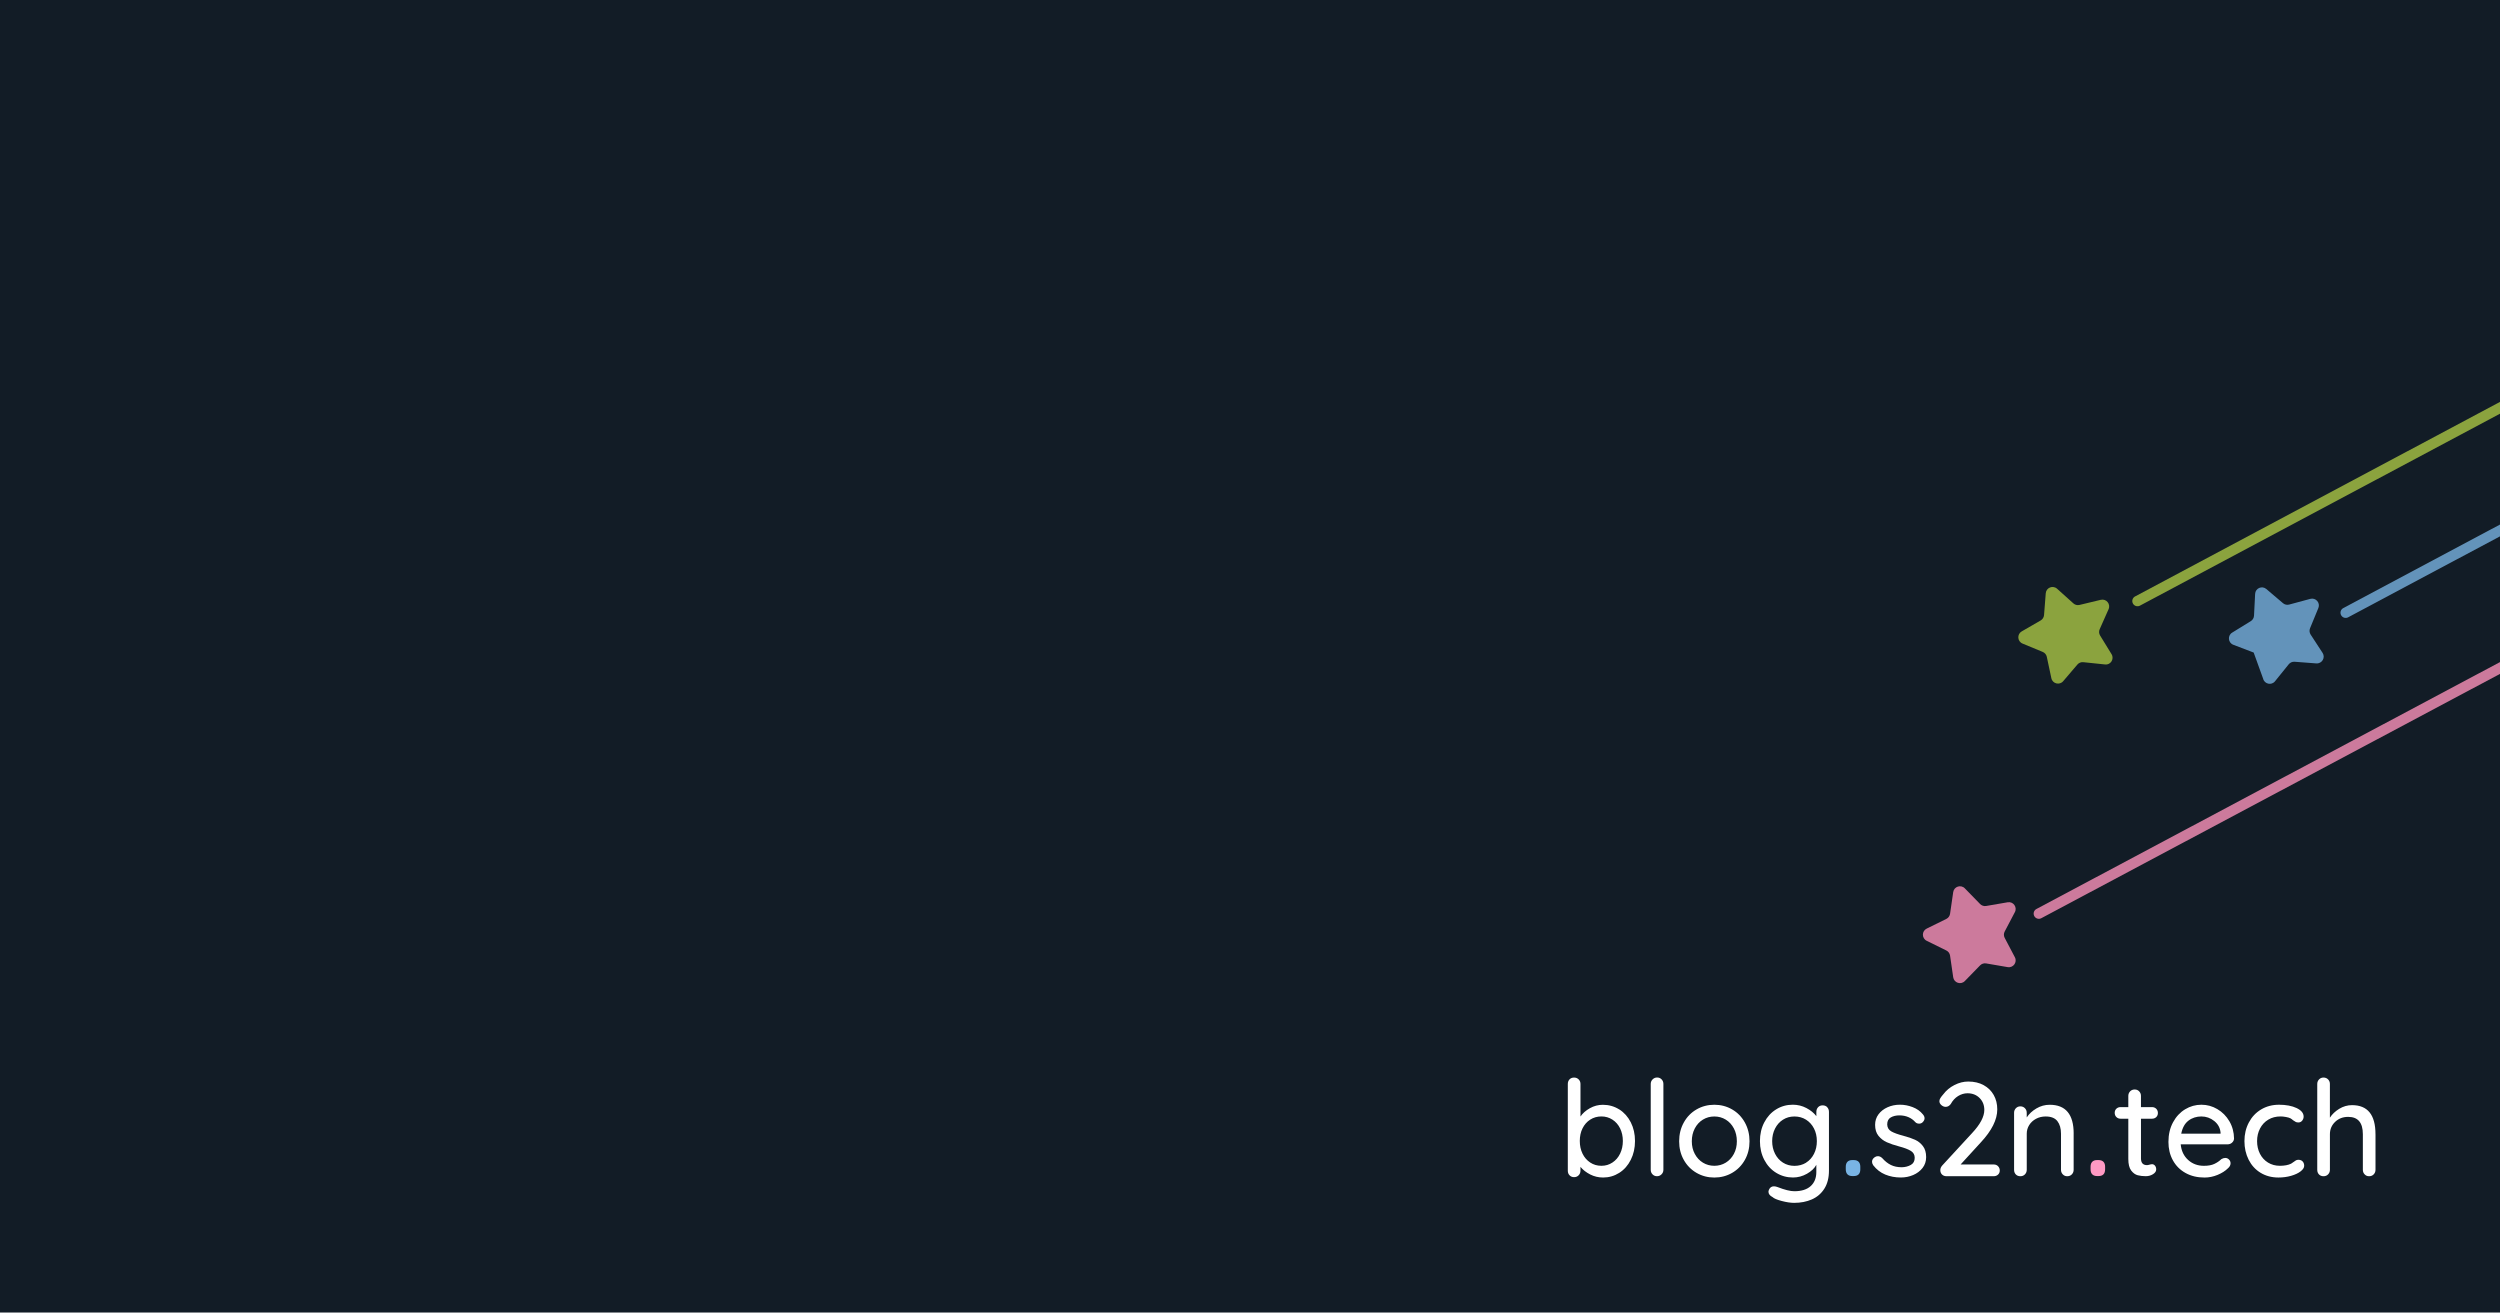
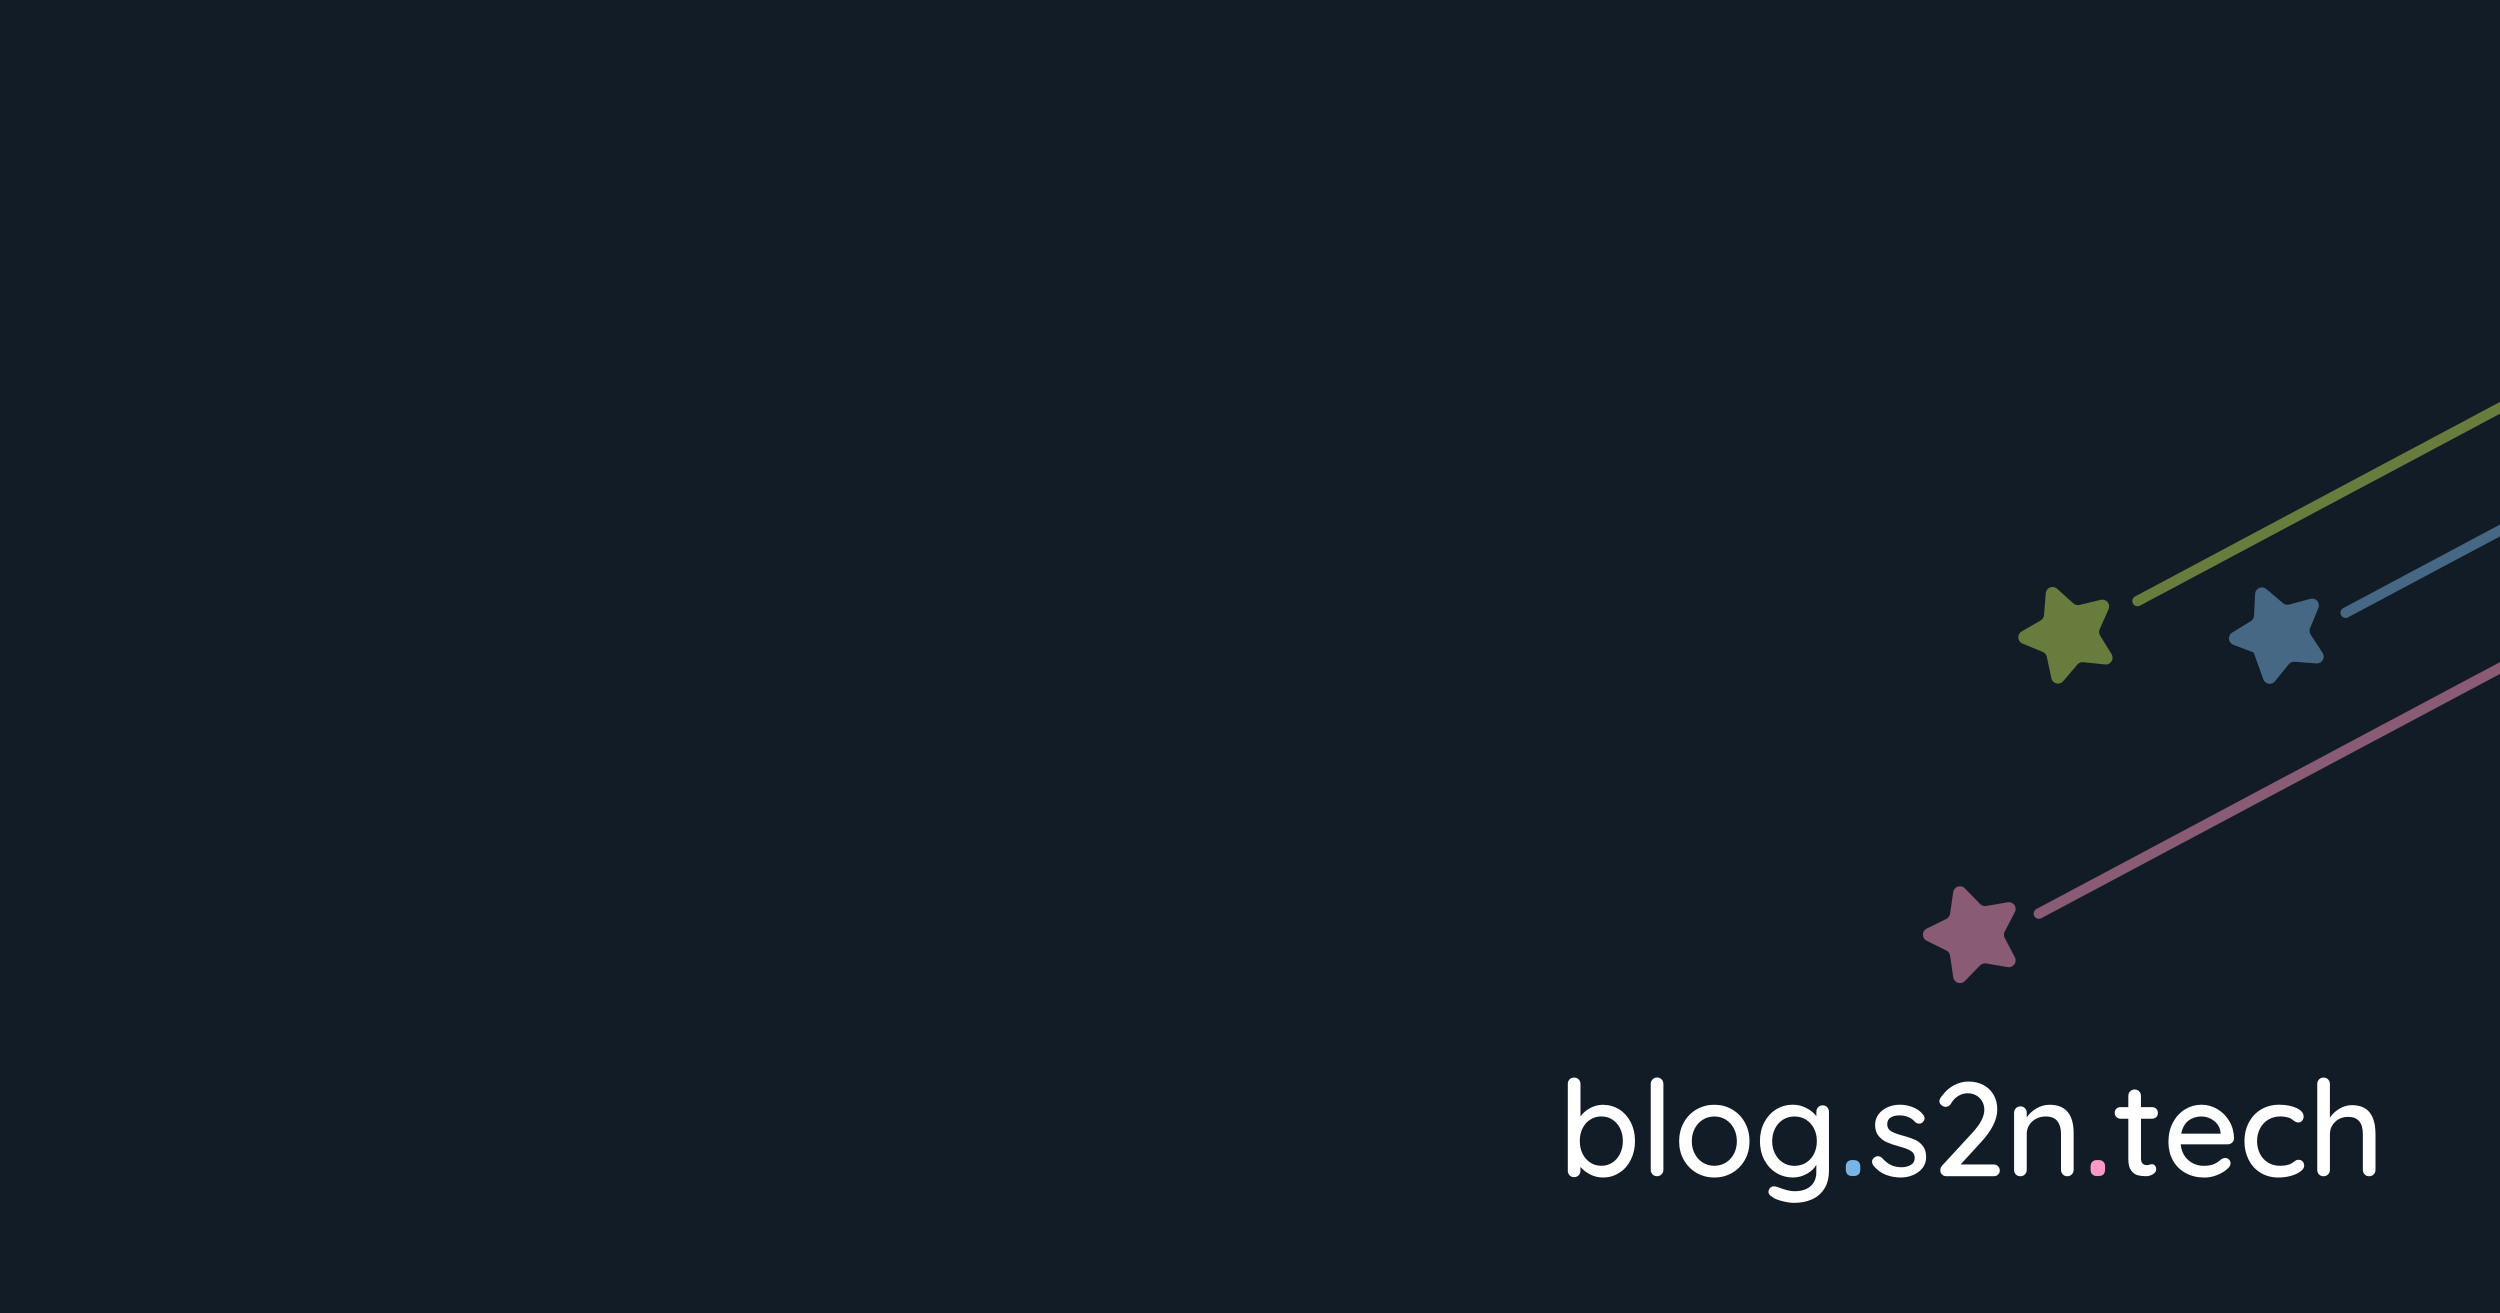
<svg xmlns="http://www.w3.org/2000/svg" viewBox="0 0 1200 630">
  <defs>
-     <style>.f{fill:#fff}</style>
+     <style>.f{fill:#fff}.g{fill:#ff99c3}.j{fill:#79b4e4}</style>
  </defs>
-   <path id="a" d="M0 0h1200v630H0z" style="fill:#121c26" />
-   <g id="b">
-     <path d="M1396.45 91.01 1026 288.5" style="stroke:#8ba33e;fill:none;stroke-linecap:round;stroke-miterlimit:10;stroke-width:5px" />
-     <path d="m1442.83 125.15-316.9 168.95" style="fill:none;stroke-linecap:round;stroke-miterlimit:10;stroke-width:5px;stroke:#6393ba" />
-     <path d="M1408.89 209.37 978.65 438.53" style="stroke:#cc7a9c;fill:none;stroke-linecap:round;stroke-miterlimit:10;stroke-width:5px" />
-     <path d="m1010.43 318.94-10.46-1.09c-1.07-.11-2.12.31-2.82 1.13l-6.83 8c-1.76 2.06-5.11 1.21-5.67-1.44l-2.19-10.28a3.248 3.248 0 0 0-1.94-2.33l-9.71-4.02c-2.5-1.03-2.73-4.49-.39-5.84l9.1-5.26a3.26 3.26 0 0 0 1.62-2.57l.82-10.48c.21-2.7 3.42-3.98 5.44-2.17l7.82 7.03c.8.72 1.9 1 2.94.75l10.22-2.46c2.63-.63 4.84 2.03 3.74 4.5l-4.27 9.61c-.44.98-.36 2.11.2 3.03l5.5 8.96c1.41 2.31-.43 5.23-3.12 4.95Z" style="fill:#8ba33e" />
-     <path d="m1111.87 318.44-10.48-.8c-1.07-.08-2.11.37-2.79 1.2l-6.6 8.18c-1.7 2.1-5.07 1.35-5.71-1.28l-4.49-12.42c-.25-1.04 1.01.3 0-.08l-9.82-3.75c-2.53-.97-2.85-4.41-.55-5.83l8.95-5.51c.91-.56 1.49-1.54 1.55-2.61l.53-10.5c.14-2.7 3.31-4.07 5.37-2.32l8.01 6.81c.82.7 1.93.94 2.96.66l10.15-2.74c2.61-.7 4.9 1.89 3.87 4.39l-4 9.72c-.41.99-.3 2.12.28 3.02l5.74 8.81c1.48 2.27-.29 5.24-2.98 5.04Z" style="fill:#6393ba" />
-     <path d="m967.14 437.82-4.89 9.31c-.5.95-.5 2.09 0 3.04l4.89 9.31c1.26 2.39-.77 5.19-3.44 4.74l-10.36-1.78c-1.06-.18-2.14.17-2.89.94l-7.34 7.53c-1.89 1.94-5.18.87-5.57-1.81l-1.51-10.41a3.26 3.26 0 0 0-1.79-2.46l-9.43-4.65c-2.43-1.2-2.43-4.66 0-5.85l9.43-4.65a3.29 3.29 0 0 0 1.79-2.46l1.51-10.41c.39-2.68 3.68-3.75 5.57-1.81l7.34 7.53c.75.77 1.83 1.12 2.89.94l10.36-1.78c2.67-.46 4.7 2.34 3.44 4.74Z" style="fill:#cc7a9c" />
+   <path id="a" d="M-1-1h1202v632H-1z" style="fill:#121c26" />
+   <g id="b" style="opacity:.5">
+     <path d="M1396.45 91.01 1026 288.5" style="fill:none;stroke-linecap:round;stroke-miterlimit:10;stroke-width:5px;stroke:#bcdc54" />
+     <path d="m1442.83 125.15-316.9 168.95" style="stroke:#79b4e4;fill:none;stroke-linecap:round;stroke-miterlimit:10;stroke-width:5px" />
+     <path d="M1408.89 209.37 978.65 438.53" style="stroke:#ff99c3;fill:none;stroke-linecap:round;stroke-miterlimit:10;stroke-width:5px" />
+     <path d="m1010.43 318.94-10.46-1.09c-1.07-.11-2.12.31-2.82 1.13l-6.83 8c-1.76 2.06-5.11 1.21-5.67-1.44l-2.19-10.28a3.248 3.248 0 0 0-1.94-2.33l-9.71-4.02c-2.5-1.03-2.73-4.49-.39-5.84l9.1-5.26a3.26 3.26 0 0 0 1.62-2.57l.82-10.48c.21-2.7 3.42-3.98 5.44-2.17l7.82 7.03c.8.72 1.9 1 2.94.75l10.22-2.46c2.63-.63 4.84 2.03 3.74 4.5l-4.27 9.61c-.44.98-.36 2.11.2 3.03l5.5 8.96c1.41 2.31-.43 5.23-3.12 4.95Z" style="fill:#bcdc54" />
+     <path d="m1111.87 318.44-10.48-.8c-1.07-.08-2.11.37-2.79 1.2l-6.6 8.18c-1.7 2.1-5.07 1.35-5.71-1.28l-4.49-12.42c-.25-1.04 1.01.3 0-.08l-9.82-3.75c-2.53-.97-2.85-4.41-.55-5.83l8.95-5.51c.91-.56 1.49-1.54 1.55-2.61l.53-10.5c.14-2.7 3.31-4.07 5.37-2.32l8.01 6.81c.82.7 1.93.94 2.96.66l10.15-2.74c2.61-.7 4.9 1.89 3.87 4.39l-4 9.72c-.41.99-.3 2.12.28 3.02l5.74 8.81c1.48 2.27-.29 5.24-2.98 5.04Z" class="j" />
+     <path d="m967.14 437.82-4.89 9.31c-.5.95-.5 2.09 0 3.04l4.89 9.31c1.26 2.39-.77 5.19-3.44 4.74l-10.36-1.78c-1.06-.18-2.14.17-2.89.94l-7.34 7.53c-1.89 1.94-5.18.87-5.57-1.81l-1.51-10.41a3.26 3.26 0 0 0-1.79-2.46l-9.43-4.65c-2.43-1.2-2.43-4.66 0-5.85l9.43-4.65a3.29 3.29 0 0 0 1.79-2.46l1.51-10.41c.39-2.68 3.68-3.75 5.57-1.81l7.34 7.53c.75.77 1.83 1.12 2.89.94l10.36-1.78c2.67-.46 4.7 2.34 3.44 4.74Z" class="g" />
  </g>
  <g id="d">
    <path d="M777.24 532.51c2.35 1.49 4.19 3.56 5.54 6.21 1.34 2.65 2.02 5.63 2.02 8.96s-.67 6.34-2.02 9.02c-1.34 2.69-3.19 4.78-5.54 6.27-2.35 1.49-4.93 2.24-7.74 2.24-2.22 0-4.29-.49-6.21-1.47s-3.48-2.2-4.67-3.65v1.86c0 .85-.29 1.58-.86 2.18-.58.6-1.31.9-2.21.9s-1.57-.29-2.14-.86c-.58-.58-.86-1.31-.86-2.21V520.3c0-.9.28-1.63.83-2.21.55-.58 1.28-.86 2.18-.86s1.63.3 2.21.9c.58.6.86 1.32.86 2.18v15.62c1.02-1.54 2.52-2.86 4.48-3.97 1.96-1.11 4.05-1.66 6.27-1.66 2.9 0 5.52.75 7.87 2.24Zm-3.26 25.5c1.58-1.04 2.81-2.47 3.68-4.29.87-1.81 1.31-3.83 1.31-6.05s-.44-4.22-1.31-6.02c-.88-1.79-2.1-3.2-3.68-4.22-1.58-1.02-3.35-1.54-5.31-1.54s-3.8.51-5.38 1.54c-1.58 1.02-2.81 2.42-3.68 4.19-.88 1.77-1.31 3.79-1.31 6.05s.44 4.29 1.31 6.08c.87 1.79 2.1 3.21 3.68 4.26 1.58 1.05 3.37 1.57 5.38 1.57s3.73-.52 5.31-1.57Zm23.55 5.67c-.6.6-1.32.9-2.18.9s-1.57-.3-2.14-.9c-.58-.6-.86-1.32-.86-2.18v-41.22c0-.85.3-1.58.9-2.18.6-.6 1.32-.9 2.18-.9s1.57.3 2.14.9.86 1.32.86 2.18v41.22c0 .85-.3 1.58-.9 2.18Zm40-6.91c-1.49 2.65-3.53 4.72-6.11 6.21-2.58 1.49-5.43 2.24-8.54 2.24s-5.96-.75-8.54-2.24c-2.58-1.49-4.62-3.56-6.11-6.21-1.49-2.64-2.24-5.63-2.24-8.96s.75-6.34 2.24-9.02c1.49-2.69 3.53-4.78 6.11-6.27 2.58-1.49 5.43-2.24 8.54-2.24s5.96.75 8.54 2.24c2.58 1.49 4.62 3.58 6.11 6.27 1.49 2.69 2.24 5.7 2.24 9.02s-.75 6.32-2.24 8.96Zm-5.28-15.14c-.96-1.81-2.26-3.22-3.9-4.22-1.64-1-3.47-1.5-5.47-1.5s-3.83.5-5.47 1.5c-1.64 1-2.94 2.41-3.9 4.22-.96 1.81-1.44 3.87-1.44 6.18s.48 4.29 1.44 6.08 2.26 3.19 3.9 4.19c1.64 1 3.47 1.5 5.47 1.5s3.83-.5 5.47-1.5c1.64-1 2.94-2.4 3.9-4.19s1.44-3.82 1.44-6.08-.48-4.36-1.44-6.18Zm44.79-10.17c.58.58.86 1.33.86 2.27v28.16c0 3.46-.74 6.35-2.21 8.67-1.47 2.32-3.47 4.04-5.98 5.15-2.52 1.11-5.36 1.66-8.51 1.66-1.71 0-3.7-.3-5.98-.9-2.28-.6-3.74-1.22-4.38-1.86-1.32-.68-1.98-1.54-1.98-2.56 0-.26.08-.6.26-1.02.47-1.07 1.26-1.6 2.37-1.6.55 0 1.15.13 1.79.38 3.41 1.32 6.08 1.98 8 1.98 3.41 0 6.03-.82 7.84-2.46s2.72-3.89 2.72-6.75v-3.46c-.9 1.66-2.4 3.09-4.51 4.29-2.11 1.19-4.34 1.79-6.69 1.79-2.94 0-5.63-.75-8.06-2.24-2.43-1.49-4.34-3.57-5.73-6.24-1.39-2.67-2.08-5.66-2.08-8.99s.69-6.33 2.08-8.99c1.39-2.67 3.29-4.75 5.7-6.24 2.41-1.49 5.07-2.24 7.97-2.24 2.35 0 4.53.53 6.56 1.6s3.62 2.37 4.77 3.9v-2.05c0-.9.28-1.64.83-2.24.55-.6 1.28-.9 2.18-.9s1.63.29 2.21.86Zm-10.14 26.62c1.62-1 2.89-2.41 3.81-4.22.92-1.81 1.38-3.85 1.38-6.11s-.46-4.29-1.38-6.08c-.92-1.79-2.19-3.2-3.81-4.22-1.62-1.02-3.48-1.54-5.57-1.54s-3.88.51-5.5 1.54c-1.62 1.02-2.89 2.44-3.81 4.26-.92 1.81-1.38 3.83-1.38 6.05s.46 4.23 1.38 6.05c.92 1.81 2.19 3.23 3.81 4.26 1.62 1.02 3.46 1.54 5.5 1.54s3.95-.5 5.57-1.5Z" class="f" />
-     <path d="M886.77 563.68c-.53-.55-.8-1.36-.8-2.43v-1.22c0-1.02.27-1.81.8-2.37.53-.55 1.31-.83 2.34-.83h.64c1.07 0 1.87.28 2.4.83.53.55.8 1.34.8 2.37v1.22c0 2.18-1.07 3.26-3.2 3.26h-.64c-1.02 0-1.8-.28-2.34-.83Z" style="fill:#79b4e4" />
+     <path d="M886.77 563.68c-.53-.55-.8-1.36-.8-2.43v-1.22c0-1.02.27-1.81.8-2.37.53-.55 1.31-.83 2.34-.83h.64c1.07 0 1.87.28 2.4.83.53.55.8 1.34.8 2.37v1.22c0 2.18-1.07 3.26-3.2 3.26h-.64c-1.02 0-1.8-.28-2.34-.83Z" class="j" />
    <path d="M898.58 557.6c0-.85.45-1.58 1.34-2.18.43-.3.92-.45 1.47-.45.77 0 1.47.32 2.11.96 1.28 1.45 2.66 2.54 4.13 3.26 1.47.73 3.23 1.09 5.28 1.09 1.62-.04 3.05-.42 4.29-1.12 1.24-.7 1.86-1.84 1.86-3.42 0-1.45-.63-2.56-1.89-3.33-1.26-.77-3.1-1.47-5.54-2.11-2.39-.64-4.37-1.31-5.95-2.02-1.58-.7-2.91-1.73-4-3.07s-1.63-3.1-1.63-5.28c0-1.92.54-3.6 1.63-5.06 1.09-1.45 2.54-2.58 4.35-3.39s3.79-1.22 5.92-1.22 4.08.38 6.11 1.15c2.03.77 3.68 1.94 4.96 3.52.51.6.77 1.22.77 1.86 0 .68-.34 1.34-1.02 1.98-.43.38-.96.58-1.6.58-.77 0-1.39-.26-1.86-.77-.9-1.02-2-1.81-3.3-2.37-1.3-.55-2.74-.83-4.32-.83s-3 .33-4.13.99c-1.13.66-1.7 1.78-1.7 3.36.04 1.49.69 2.6 1.95 3.33s3.19 1.43 5.79 2.11c2.26.6 4.14 1.24 5.63 1.92 1.49.68 2.75 1.7 3.78 3.04 1.02 1.34 1.54 3.1 1.54 5.28 0 2.01-.58 3.74-1.73 5.22-1.15 1.47-2.66 2.6-4.51 3.39s-3.83 1.18-5.92 1.18c-2.69 0-5.17-.47-7.46-1.41-2.28-.94-4.21-2.43-5.79-4.48-.38-.6-.58-1.17-.58-1.73Zm60.48 2.18c.55.55.83 1.24.83 2.05s-.28 1.47-.83 1.98c-.55.51-1.24.77-2.05.77h-22.72c-.85 0-1.56-.27-2.11-.8-.55-.53-.83-1.25-.83-2.14 0-.77.3-1.49.9-2.18l14.27-15.49c3.97-4.22 5.95-7.96 5.95-11.2 0-2.3-.76-4.21-2.27-5.73-1.51-1.51-3.45-2.27-5.79-2.27-1.58 0-3.09.45-4.54 1.34-1.45.9-2.62 2.18-3.52 3.84-.68.9-1.49 1.34-2.43 1.34-.73 0-1.41-.28-2.05-.83-.64-.55-.96-1.19-.96-1.92 0-.47.16-.96.48-1.47.32-.51.78-1.11 1.38-1.79 1.41-1.88 3.2-3.37 5.38-4.48 2.18-1.11 4.37-1.66 6.59-1.66 2.86 0 5.33.58 7.42 1.73s3.7 2.73 4.83 4.74c1.13 2.01 1.7 4.31 1.7 6.91 0 4.91-2.65 10.2-7.94 15.87l-9.66 10.56h15.94c.81 0 1.49.28 2.05.83Zm36.29-15.68v17.41c0 .85-.29 1.58-.86 2.18-.58.6-1.31.9-2.21.9s-1.57-.3-2.14-.9c-.58-.6-.86-1.32-.86-2.18v-17.34c0-2.52-.58-4.52-1.73-6.02-1.15-1.49-3.03-2.24-5.63-2.24-1.71 0-3.25.37-4.64 1.12-1.39.75-2.48 1.75-3.26 3.01a7.604 7.604 0 0 0-1.18 4.13v17.34c0 .85-.29 1.58-.86 2.18-.58.6-1.31.9-2.21.9s-1.62-.29-2.18-.86c-.55-.58-.83-1.31-.83-2.21v-27.39c0-.85.29-1.58.86-2.18.58-.6 1.29-.9 2.14-.9.9 0 1.63.3 2.21.9.58.6.86 1.32.86 2.18v2.24c1.11-1.71 2.66-3.15 4.64-4.32 1.98-1.17 4.11-1.76 6.37-1.76 7.68 0 11.52 4.61 11.52 13.82Z" class="f" />
-     <path d="M1004.27 563.68c-.53-.55-.8-1.36-.8-2.43v-1.22c0-1.02.27-1.81.8-2.37.53-.55 1.31-.83 2.34-.83h.64c1.07 0 1.87.28 2.4.83.53.55.8 1.34.8 2.37v1.22c0 2.18-1.07 3.26-3.2 3.26h-.64c-1.02 0-1.8-.28-2.34-.83Z" style="fill:#ff99c3" />
+     <path d="M1004.27 563.68c-.53-.55-.8-1.36-.8-2.43v-1.22c0-1.02.27-1.81.8-2.37.53-.55 1.31-.83 2.34-.83h.64c1.07 0 1.87.28 2.4.83.53.55.8 1.34.8 2.37v1.22c0 2.18-1.07 3.26-3.2 3.26h-.64c-1.02 0-1.8-.28-2.34-.83Z" class="g" />
    <path d="M1027.67 536.99v19.07c0 2.13.96 3.2 2.88 3.2.3 0 .7-.07 1.22-.22.51-.15.92-.22 1.22-.22.55 0 1.02.23 1.41.7.38.47.58 1.07.58 1.79 0 .9-.51 1.66-1.54 2.3-1.02.64-2.18.96-3.46.96-1.41 0-2.7-.15-3.87-.45-1.17-.3-2.22-1.06-3.14-2.27-.92-1.22-1.38-3.06-1.38-5.54v-19.33h-3.71c-.81 0-1.48-.27-2.02-.8-.53-.53-.8-1.21-.8-2.02s.27-1.47.8-1.98 1.21-.77 2.02-.77h3.71v-5.38c0-.85.29-1.58.86-2.18.58-.6 1.31-.9 2.21-.9s1.57.3 2.14.9c.58.6.86 1.32.86 2.18v5.38h5.31c.81 0 1.48.27 2.02.8.53.53.8 1.21.8 2.02s-.27 1.47-.8 1.98-1.21.77-2.02.77h-5.31Zm43.71 11.49c-.6.53-1.3.8-2.11.8h-22.53c.3 3.11 1.48 5.61 3.55 7.49s4.6 2.82 7.58 2.82c2.05 0 3.71-.3 4.99-.9 1.28-.6 2.41-1.36 3.39-2.3.64-.38 1.26-.58 1.86-.58.73 0 1.33.26 1.82.77s.74 1.11.74 1.79c0 .9-.43 1.71-1.28 2.43-1.24 1.24-2.88 2.28-4.93 3.14-2.05.85-4.14 1.28-6.27 1.28-3.46 0-6.5-.72-9.12-2.18-2.62-1.45-4.65-3.48-6.08-6.08-1.43-2.6-2.14-5.55-2.14-8.83 0-3.58.74-6.73 2.21-9.44 1.47-2.71 3.41-4.79 5.82-6.24 2.41-1.45 5-2.18 7.78-2.18s5.29.7 7.68 2.11c2.39 1.41 4.31 3.35 5.76 5.82 1.45 2.47 2.2 5.25 2.24 8.32-.04.77-.36 1.42-.96 1.95Zm-20.93-10.56c-1.75 1.34-2.9 3.42-3.46 6.24h18.88v-.51c-.21-2.26-1.23-4.12-3.04-5.57-1.81-1.45-3.87-2.18-6.18-2.18s-4.46.67-6.21 2.02Zm51.93-6.05c2.24 1.07 3.36 2.43 3.36 4.1 0 .73-.24 1.38-.7 1.95-.47.58-1.07.86-1.79.86-.55 0-.99-.08-1.31-.26-.32-.17-.76-.45-1.31-.83-.26-.26-.66-.55-1.22-.9-.51-.26-1.24-.47-2.18-.64-.94-.17-1.79-.26-2.56-.26-2.22 0-4.18.51-5.89 1.54-1.71 1.02-3.03 2.44-3.97 4.26-.94 1.81-1.41 3.83-1.41 6.05s.46 4.29 1.38 6.08c.92 1.79 2.21 3.2 3.87 4.22 1.66 1.02 3.56 1.54 5.7 1.54s4.01-.34 5.38-1.02c.3-.17.7-.45 1.22-.83.43-.34.8-.6 1.12-.77.32-.17.71-.26 1.18-.26.85 0 1.53.27 2.02.8s.74 1.23.74 2.08c0 .9-.57 1.78-1.7 2.66-1.13.88-2.65 1.59-4.54 2.14-1.9.55-3.94.83-6.11.83-3.24 0-6.1-.76-8.58-2.27-2.48-1.51-4.38-3.6-5.73-6.27-1.34-2.67-2.02-5.64-2.02-8.93s.7-6.26 2.11-8.93 3.37-4.76 5.89-6.27c2.52-1.51 5.4-2.27 8.64-2.27s6.18.53 8.42 1.6Zm37.86 12.55v17.09c0 .85-.29 1.58-.86 2.18-.58.6-1.31.9-2.21.9s-1.57-.3-2.14-.9c-.58-.6-.86-1.32-.86-2.18v-17.09c0-5.55-2.35-8.32-7.04-8.32-2.52 0-4.61.8-6.27 2.4-1.66 1.6-2.5 3.57-2.5 5.92v17.09c0 .85-.29 1.58-.86 2.18-.58.6-1.31.9-2.21.9s-1.62-.29-2.18-.86c-.55-.58-.83-1.31-.83-2.21V520.3c0-.85.29-1.58.86-2.18s1.29-.9 2.14-.9c.9 0 1.63.3 2.21.9s.86 1.32.86 2.18v16.19c1.07-1.66 2.56-3.08 4.48-4.26 1.92-1.17 3.97-1.76 6.14-1.76 7.51 0 11.26 4.65 11.26 13.95Z" class="f" />
  </g>
</svg>
